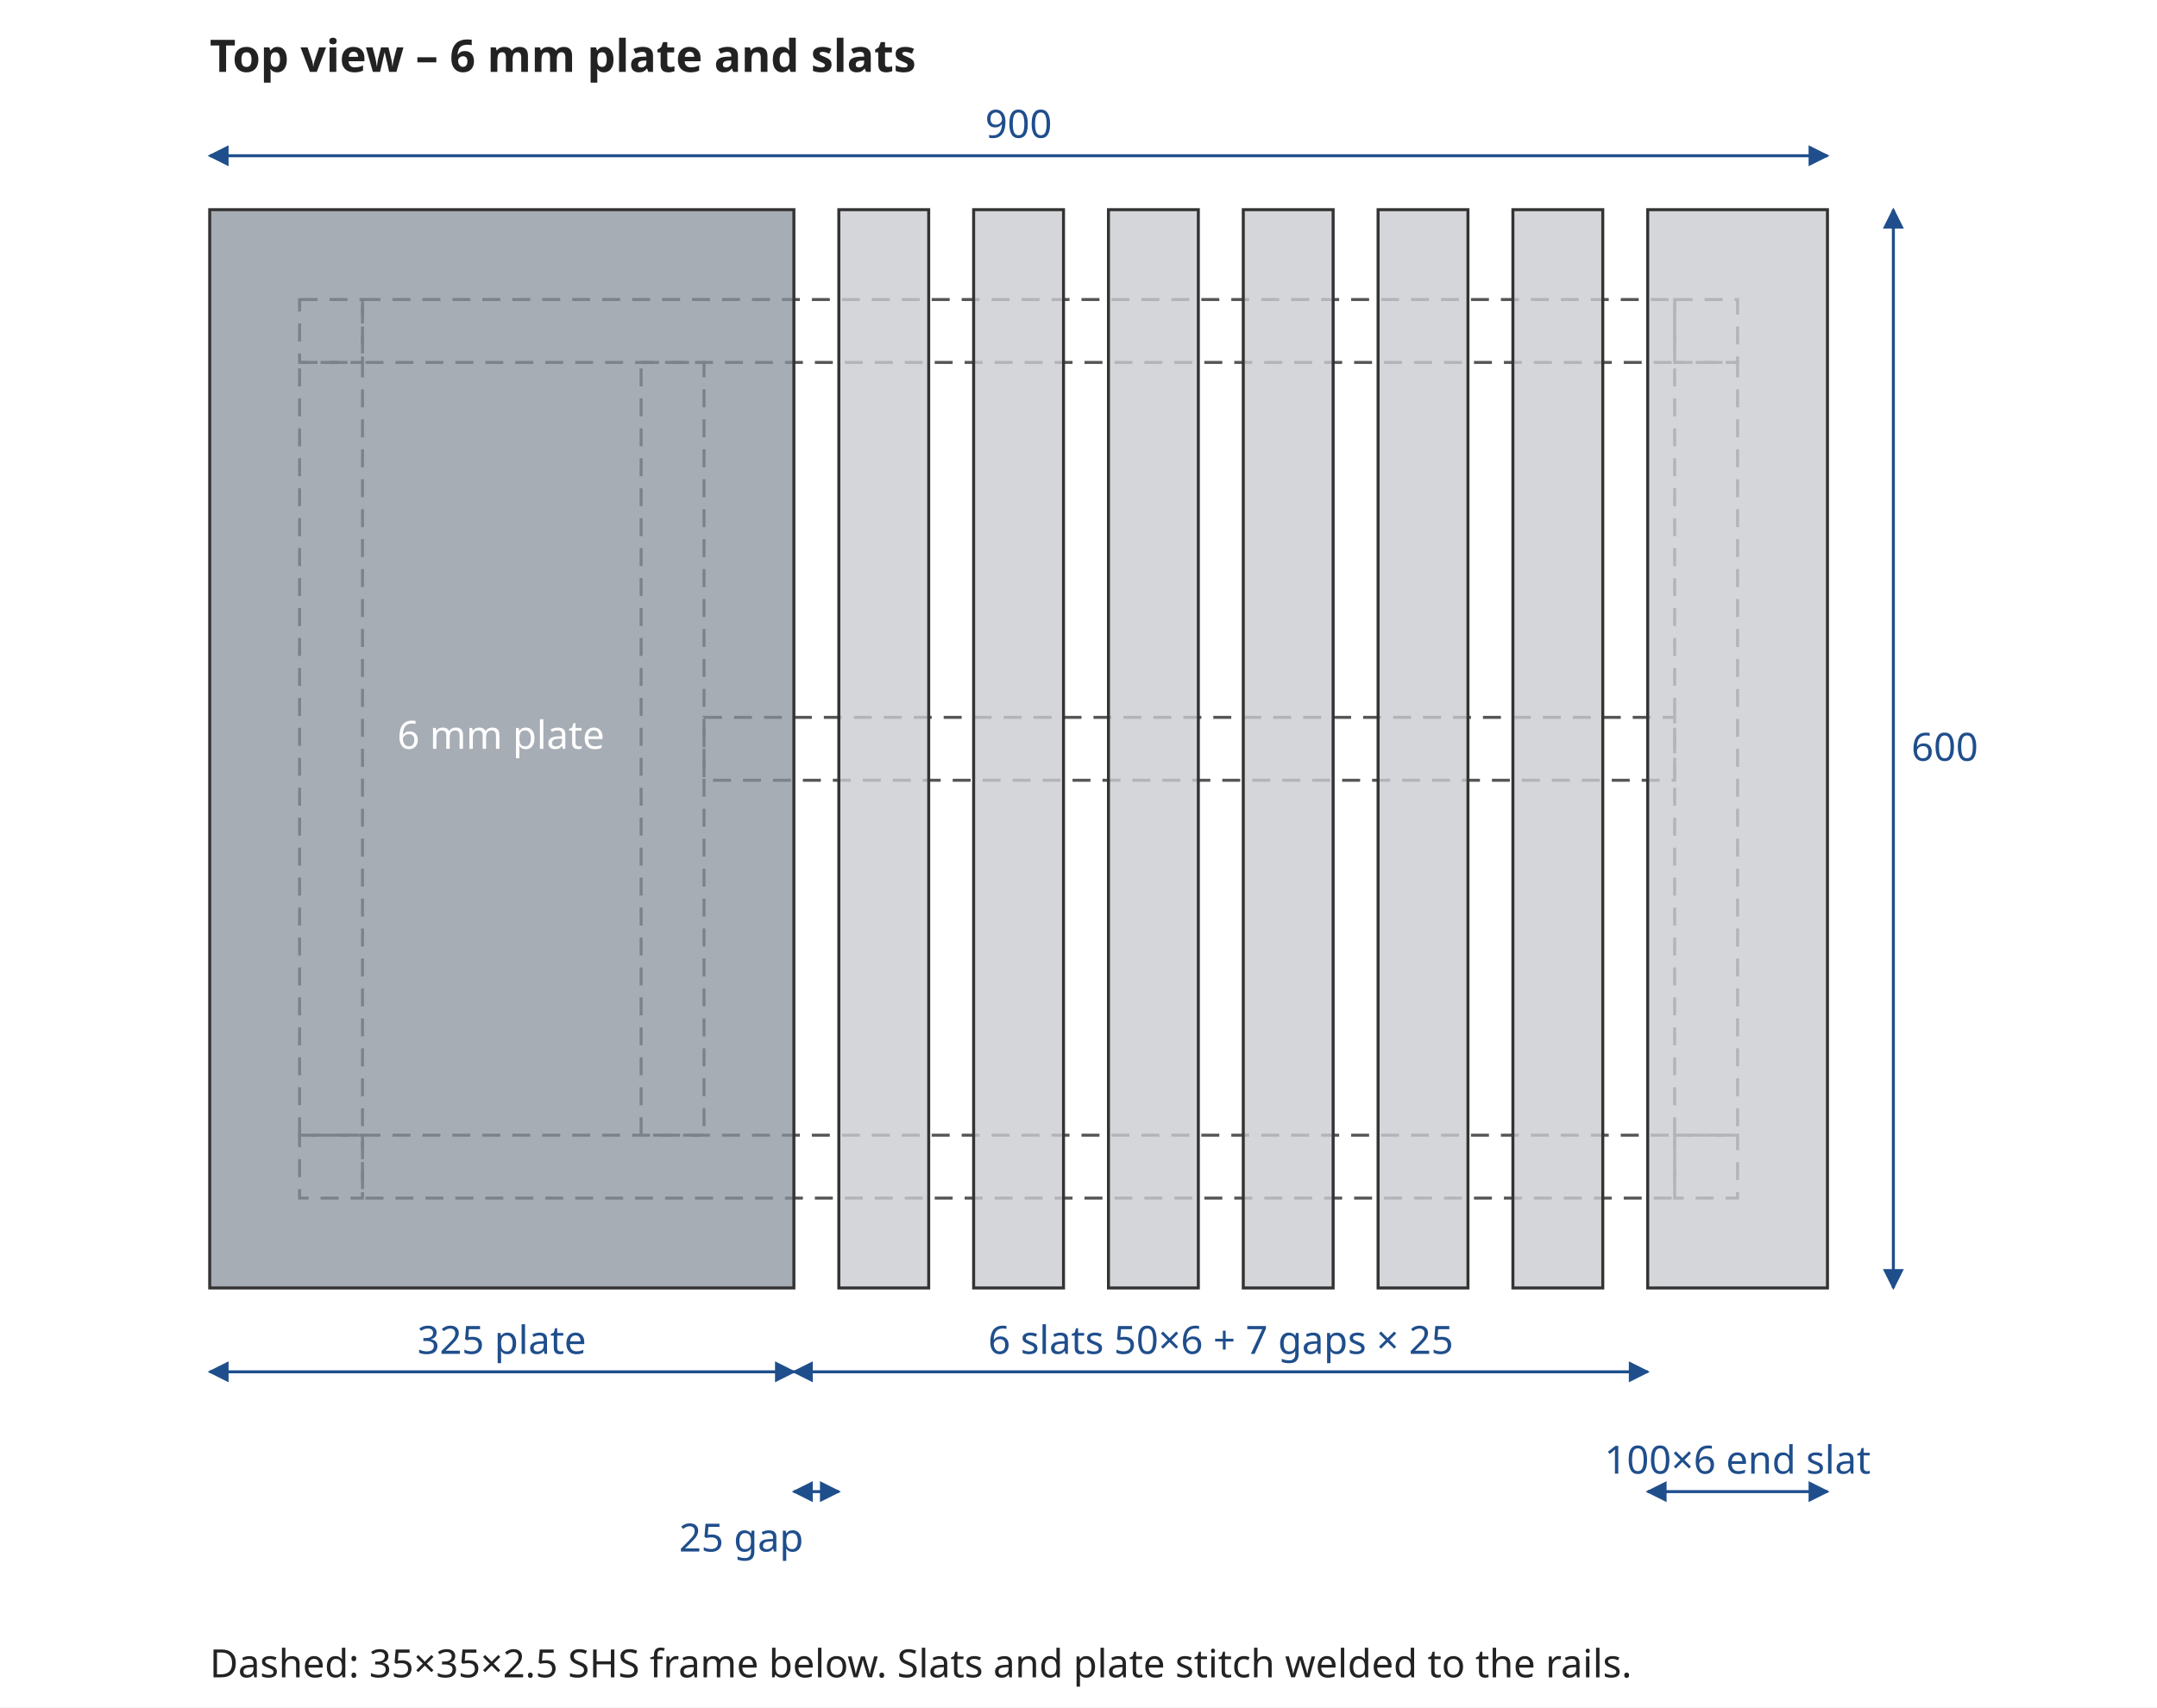
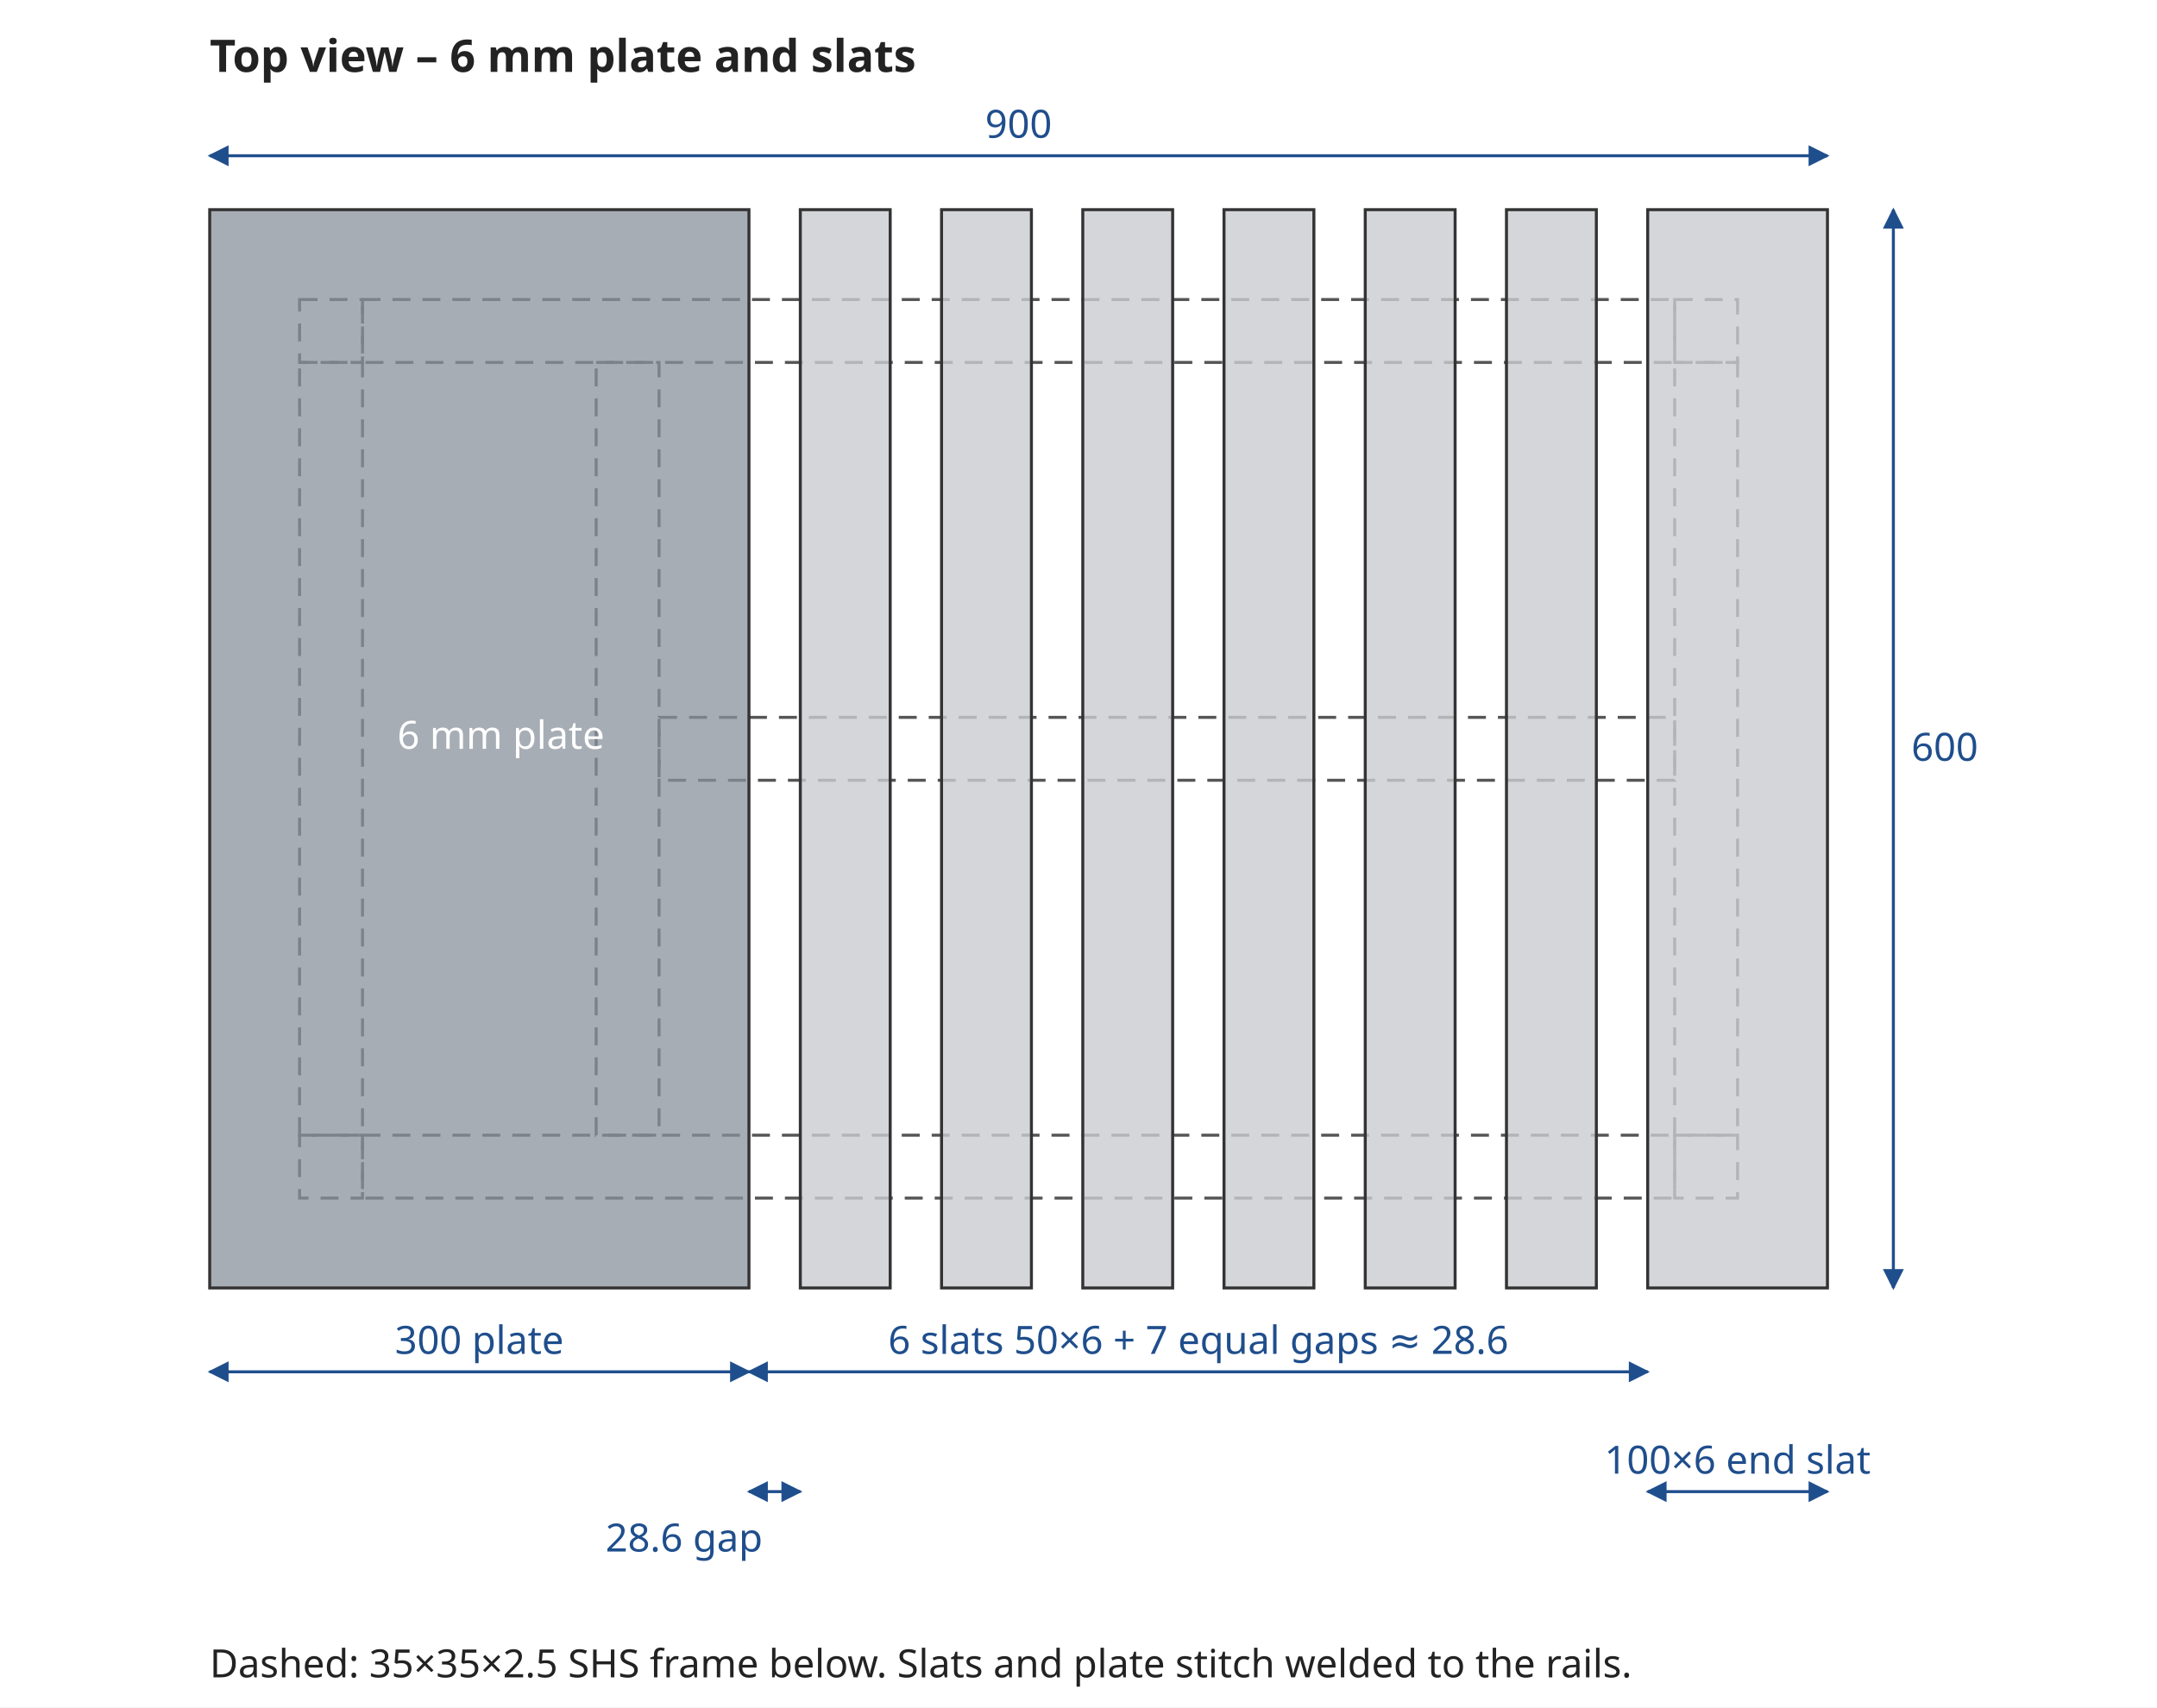
<svg xmlns="http://www.w3.org/2000/svg" width="720.0" height="570.0" viewBox="0 0 720.0 570.0">
  <style>
.bg{fill:#ffffff}.st{fill:#c9ccd1;stroke:#333;stroke-width:1}
.pl{fill:#8a929c;stroke:#333;stroke-width:1}.hid{fill:none;stroke:#555;stroke-width:1;stroke-dasharray:6 4}
.dim{stroke:#1f4e8c;stroke-width:1;fill:none}.t{font:13px sans-serif;fill:#1f4e8c}
.lbl{font:13px sans-serif;fill:#222}.h{font:bold 15px sans-serif;fill:#222}
.mesh{fill:none;stroke:#6b7a8a;stroke-width:1.5;stroke-dasharray:2 2}
</style>
  <defs>
    <marker id="a" viewBox="0 0 10 10" refX="9" refY="5" markerWidth="7" markerHeight="7" orient="auto-start-reverse">
      <path d="M0 0L10 5L0 10z" fill="#1f4e8c" />
    </marker>
  </defs>
  <rect class="bg" width="720.0" height="570.0" />
  <text class="h" x="70" y="24">Top view – 6 mm plate and slats</text>
  <rect class="hid" x="100.0" y="100.0" width="21.0" height="21.0" />
  <rect class="hid" x="559.0" y="100.0" width="21.0" height="21.0" />
  <rect class="hid" x="100.0" y="379.0" width="21.0" height="21.0" />
  <rect class="hid" x="559.0" y="379.0" width="21.0" height="21.0" />
  <rect class="hid" x="121.0" y="100.0" width="438.0" height="21.0" />
  <rect class="hid" x="121.0" y="379.0" width="438.0" height="21.0" />
  <rect class="hid" x="100.0" y="121.0" width="21.0" height="258.0" />
  <rect class="hid" x="559.0" y="121.0" width="21.0" height="258.0" />
-   <rect class="hid" x="214.0" y="121.0" width="21.0" height="258.0" />
-   <rect class="hid" x="235.0" y="239.5" width="324.0" height="21.0" />
-   <rect class="pl" fill-opacity="0.75" x="70.0" y="70.0" width="195.0" height="360.0" />
+   <rect class="hid" x="199.0" y="121.0" width="21.0" height="258.0" />
+   <rect class="hid" x="220.0" y="239.5" width="339.0" height="21.0" />
+   <rect class="pl" fill-opacity="0.75" x="70.0" y="70.0" width="180.0" height="360.0" />
  <text class="lbl" x="167.2" y="250.0" text-anchor="middle" style="fill:#fff">6 mm plate</text>
-   <rect class="st" fill-opacity="0.8" x="280.0" y="70.0" width="30.0" height="360.0" />
-   <rect class="st" fill-opacity="0.8" x="325.0" y="70.0" width="30.0" height="360.0" />
-   <rect class="st" fill-opacity="0.8" x="370.0" y="70.0" width="30.0" height="360.0" />
-   <rect class="st" fill-opacity="0.8" x="415.0" y="70.0" width="30.0" height="360.0" />
-   <rect class="st" fill-opacity="0.8" x="460.0" y="70.0" width="30.0" height="360.0" />
-   <rect class="st" fill-opacity="0.8" x="505.0" y="70.0" width="30.0" height="360.0" />
+   <rect class="st" fill-opacity="0.8" x="267.143" y="70.0" width="30.0" height="360.0" />
+   <rect class="st" fill-opacity="0.8" x="314.286" y="70.0" width="30.0" height="360.0" />
+   <rect class="st" fill-opacity="0.8" x="361.429" y="70.0" width="30.0" height="360.0" />
+   <rect class="st" fill-opacity="0.8" x="408.571" y="70.0" width="30.0" height="360.0" />
+   <rect class="st" fill-opacity="0.8" x="455.714" y="70.0" width="30.0" height="360.0" />
+   <rect class="st" fill-opacity="0.8" x="502.857" y="70.0" width="30.0" height="360.0" />
  <rect class="st" fill-opacity="0.8" x="550.0" y="70.0" width="60.0" height="360.0" />
  <line class="dim" x1="70.0" y1="52" x2="610.0" y2="52" marker-start="url(#a)" marker-end="url(#a)" />
  <text class="t" x="340.0" y="46" text-anchor="middle">900</text>
-   <line class="dim" x1="70.0" y1="458.0" x2="265.0" y2="458.0" marker-start="url(#a)" marker-end="url(#a)" />
-   <text class="t" x="167.5" y="452.0" text-anchor="middle">325 plate</text>
-   <line class="dim" x1="265.0" y1="458.0" x2="550.0" y2="458.0" marker-start="url(#a)" marker-end="url(#a)" />
-   <text class="t" x="407.5" y="452.0" text-anchor="middle">6 slats 50×6 + 7 gaps × 25</text>
+   <line class="dim" x1="70.0" y1="458.0" x2="250.0" y2="458.0" marker-start="url(#a)" marker-end="url(#a)" />
+   <text class="t" x="160.0" y="452.0" text-anchor="middle">300 plate</text>
+   <line class="dim" x1="250.0" y1="458.0" x2="550.0" y2="458.0" marker-start="url(#a)" marker-end="url(#a)" />
+   <text class="t" x="400.0" y="452.0" text-anchor="middle">6 slats 50×6 + 7 equal gaps ≈ 28.6</text>
  <line class="dim" x1="550.0" y1="498.0" x2="610.0" y2="498.0" marker-start="url(#a)" marker-end="url(#a)" />
  <text class="t" x="580.0" y="492.0" text-anchor="middle">100×6 end slat</text>
-   <line class="dim" x1="265.0" y1="498.0" x2="280.0" y2="498.0" marker-start="url(#a)" marker-end="url(#a)" />
-   <text class="t" x="272.5" y="492.0" text-anchor="middle" />
-   <text class="t" x="268.2" y="518.0" text-anchor="end">25 gap</text>
+   <line class="dim" x1="250.0" y1="498.0" x2="267.143" y2="498.0" marker-start="url(#a)" marker-end="url(#a)" />
+   <text class="t" x="258.571" y="492.0" text-anchor="middle" />
+   <text class="t" x="254.571" y="518.0" text-anchor="end">28.6 gap</text>
  <line class="dim" x1="632.0" y1="70.0" x2="632.0" y2="430.0" marker-start="url(#a)" marker-end="url(#a)" />
  <text class="t" x="638.0" y="254.0">600</text>
  <text class="lbl" x="70" y="560.0">Dashed: 35×35×2.5 SHS frame below. Slats and plate stitch welded to the rails.</text>
</svg>
